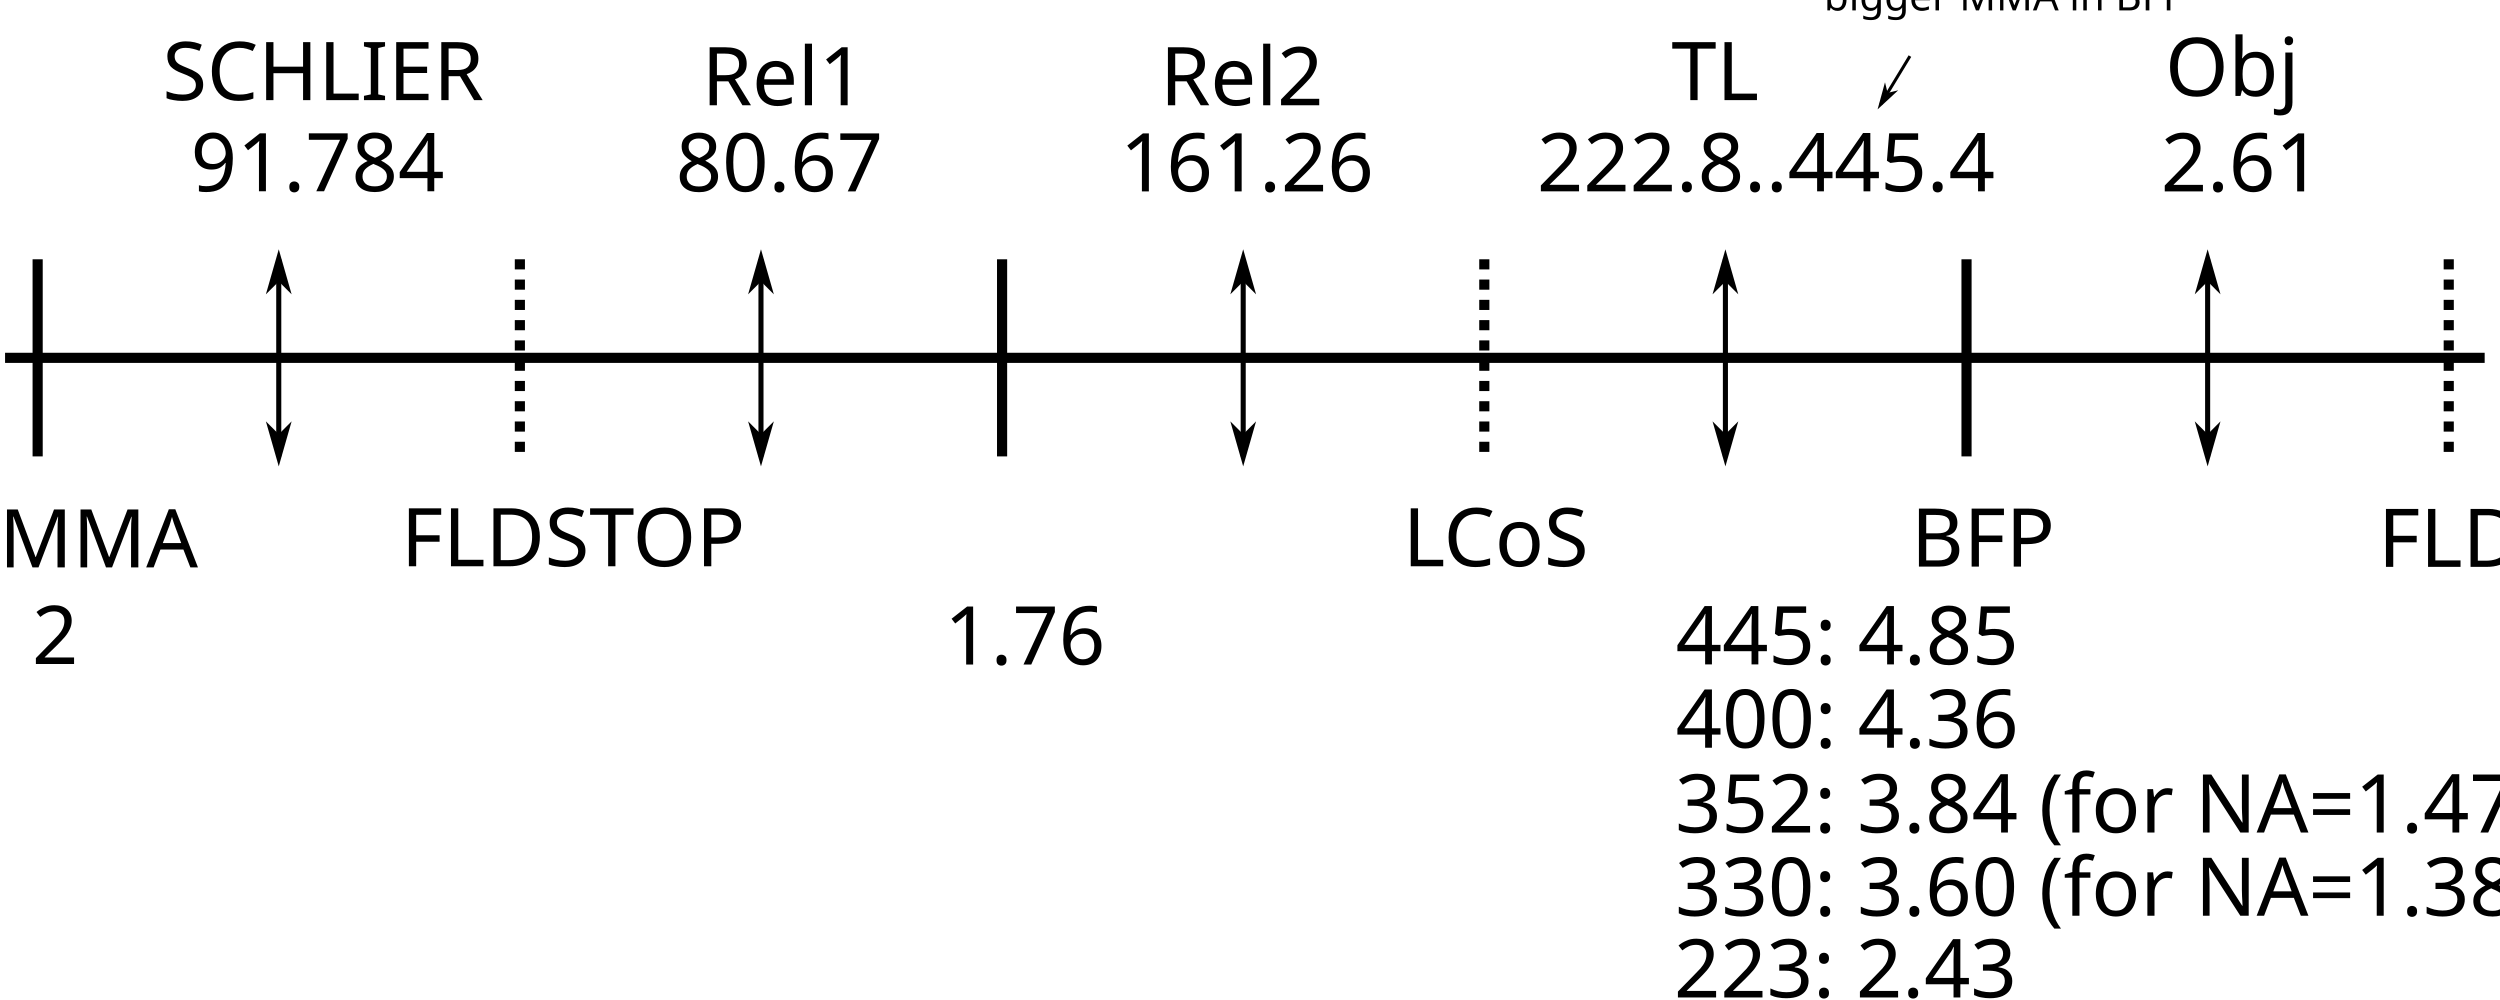
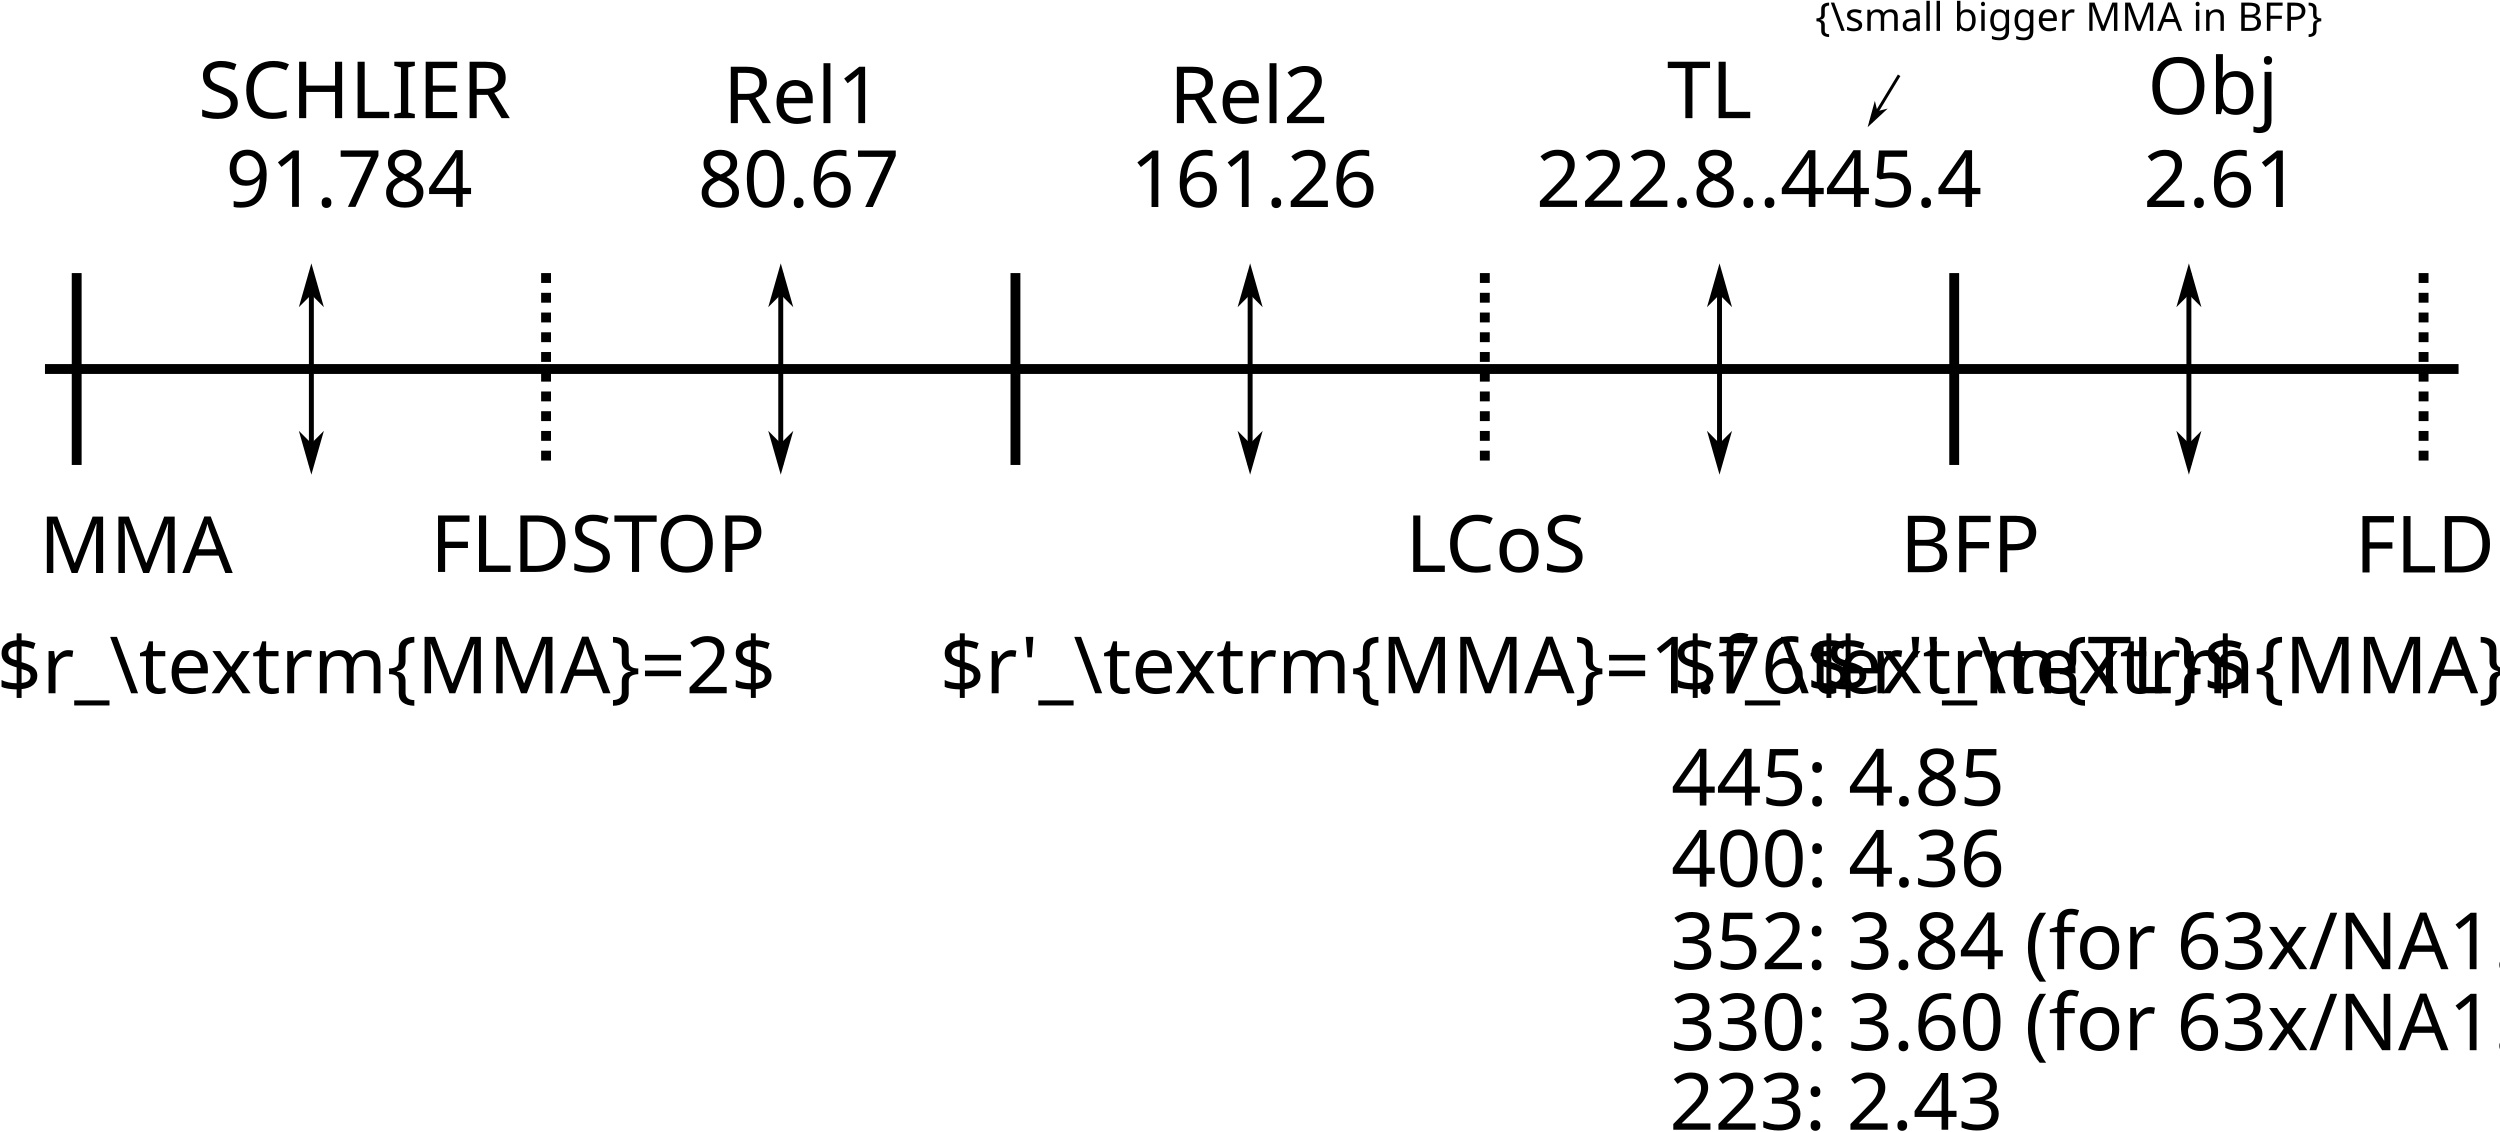
- <svg xmlns="http://www.w3.org/2000/svg" width="246.61" height="98.55" id="svg2" version="1.1">
+ <svg xmlns="http://www.w3.org/2000/svg" width="253.355" height="114.648" id="svg2" version="1.1">
  <defs id="defs4">
    <marker orient="auto" refY="0" refX="0" id="Arrow1Mend" style="overflow:visible">
      <path id="path3844" d="M 0,0 5,-5 -12.5,0 5,5 0,0 z" style="fill-rule:evenodd;stroke:#000000;stroke-width:1pt;marker-start:none" transform="matrix(-0.4,0,0,-0.4,-4,0)" />
    </marker>
    <marker orient="auto" refY="0" refX="0" id="Arrow1Mstart" style="overflow:visible">
      <path id="path3841" d="M 0,0 5,-5 -12.5,0 5,5 0,0 z" style="fill-rule:evenodd;stroke:#000000;stroke-width:1pt;marker-start:none" transform="matrix(0.4,0,0,0.4,4,0)" />
    </marker>
    <marker orient="auto" refY="0" refX="0" id="Arrow1Mstart-6" style="overflow:visible">
      <path id="path3841-1" d="M 0,0 5,-5 -12.5,0 5,5 0,0 z" style="fill-rule:evenodd;stroke:#000000;stroke-width:1pt;marker-start:none" transform="matrix(0.4,0,0,0.4,4,0)" />
    </marker>
    <marker orient="auto" refY="0" refX="0" id="Arrow1Mend-0" style="overflow:visible">
      <path id="path3844-6" d="M 0,0 5,-5 -12.5,0 5,5 0,0 z" style="fill-rule:evenodd;stroke:#000000;stroke-width:1pt;marker-start:none" transform="matrix(-0.4,0,0,-0.4,-4,0)" />
    </marker>
    <marker orient="auto" refY="0" refX="0" id="Arrow1Mstart-2" style="overflow:visible">
      <path id="path3841-0" d="M 0,0 5,-5 -12.5,0 5,5 0,0 z" style="fill-rule:evenodd;stroke:#000000;stroke-width:1pt;marker-start:none" transform="matrix(0.4,0,0,0.4,4,0)" />
    </marker>
    <marker orient="auto" refY="0" refX="0" id="Arrow1Mend-6" style="overflow:visible">
      <path id="path3844-1" d="M 0,0 5,-5 -12.5,0 5,5 0,0 z" style="fill-rule:evenodd;stroke:#000000;stroke-width:1pt;marker-start:none" transform="matrix(-0.4,0,0,-0.4,-4,0)" />
    </marker>
    <marker orient="auto" refY="0" refX="0" id="Arrow1Mstart-5" style="overflow:visible">
      <path id="path3841-4" d="M 0,0 5,-5 -12.5,0 5,5 0,0 z" style="fill-rule:evenodd;stroke:#000000;stroke-width:1pt;marker-start:none" transform="matrix(0.4,0,0,0.4,4,0)" />
    </marker>
    <marker orient="auto" refY="0" refX="0" id="Arrow1Mend-7" style="overflow:visible">
      <path id="path3844-65" d="M 0,0 5,-5 -12.5,0 5,5 0,0 z" style="fill-rule:evenodd;stroke:#000000;stroke-width:1pt;marker-start:none" transform="matrix(-0.4,0,0,-0.4,-4,0)" />
    </marker>
    <marker orient="auto" refY="0" refX="0" id="Arrow1Mstart-9" style="overflow:visible">
      <path id="path3841-3" d="M 0,0 5,-5 -12.5,0 5,5 0,0 z" style="fill-rule:evenodd;stroke:#000000;stroke-width:1pt;marker-start:none" transform="matrix(0.4,0,0,0.4,4,0)" />
    </marker>
    <marker orient="auto" refY="0" refX="0" id="Arrow1Mend-74" style="overflow:visible">
      <path id="path3844-5" d="M 0,0 5,-5 -12.5,0 5,5 0,0 z" style="fill-rule:evenodd;stroke:#000000;stroke-width:1pt;marker-start:none" transform="matrix(-0.4,0,0,-0.4,-4,0)" />
    </marker>
  </defs>
-   <g id="layer1" transform="translate(-1.135396,-879.6826)">
+   <g id="layer1" transform="translate(2.922082,-877.5849)">
    <path style="fill:none;stroke:#000000;stroke-width:1px;stroke-linecap:butt;stroke-linejoin:miter;stroke-opacity:1" d="m 1.635,914.981 244.598,0" id="path2985" />
    <path style="fill:none;stroke:#000000;stroke-width:1px;stroke-linecap:butt;stroke-linejoin:miter;stroke-opacity:1" d="m 4.849,905.259 0,19.445" id="path2987" />
    <path style="fill:none;stroke:#000000;stroke-width:0.5;stroke-linecap:butt;stroke-linejoin:miter;stroke-miterlimit:4;stroke-opacity:1;stroke-dasharray:none;marker-start:url(#Arrow1Mstart);marker-end:url(#Arrow1Mend)" d="m 28.633,905.259 0,19.445" id="path2987-4" />
    <path style="fill:none;stroke:#000000;stroke-width:1px;stroke-linecap:butt;stroke-linejoin:miter;stroke-opacity:1" d="m 195.121,905.259 0,19.445" id="path2987-7" />
    <path style="fill:none;stroke:#000000;stroke-width:1px;stroke-linecap:butt;stroke-linejoin:miter;stroke-opacity:1" d="m 99.985,905.259 0,19.445" id="path2987-8" />
    <path style="fill:none;stroke:#000000;stroke-width:1;stroke-linecap:butt;stroke-linejoin:miter;stroke-miterlimit:4;stroke-opacity:1;stroke-dasharray:1, 1;stroke-dashoffset:0" d="m 147.553,905.259 0,19.445" id="path2987-45" />
    <path style="fill:none;stroke:#000000;stroke-width:1;stroke-linecap:butt;stroke-linejoin:miter;stroke-miterlimit:4;stroke-opacity:1;stroke-dasharray:1, 1;stroke-dashoffset:0" d="m 52.417,905.259 0,19.445" id="path2987-45-3" />
    <path style="fill:none;stroke:#000000;stroke-width:0.5;stroke-linecap:butt;stroke-linejoin:miter;stroke-miterlimit:4;stroke-opacity:1;stroke-dasharray:none;marker-start:url(#Arrow1Mstart);marker-end:url(#Arrow1Mend)" d="m 76.201,905.259 0,19.445" id="path2987-4-3" />
    <path style="fill:none;stroke:#000000;stroke-width:0.5;stroke-linecap:butt;stroke-linejoin:miter;stroke-miterlimit:4;stroke-opacity:1;stroke-dasharray:none;marker-start:url(#Arrow1Mstart);marker-end:url(#Arrow1Mend)" d="m 123.769,905.259 0,19.445" id="path2987-4-5" />
    <path style="fill:none;stroke:#000000;stroke-width:0.5;stroke-linecap:butt;stroke-linejoin:miter;stroke-miterlimit:4;stroke-opacity:1;stroke-dasharray:none;marker-start:url(#Arrow1Mstart);marker-end:url(#Arrow1Mend)" d="m 171.337,905.259 0,19.445" id="path2987-4-6" />
    <text xml:space="preserve" style="font-size:8px;font-style:normal;font-variant:normal;font-weight:normal;font-stretch:normal;line-height:125%;letter-spacing:0px;word-spacing:0px;fill:#000000;fill-opacity:1;stroke:none;font-family:Gentium;-inkscape-font-specification:Gentium" x="1.043" y="935.657" id="text4522">
      <tspan id="tspan4524" x="1.043" y="935.657">MMA</tspan>
    </text>
    <text xml:space="preserve" style="font-size:8px;font-style:normal;font-variant:normal;font-weight:normal;font-stretch:normal;line-height:125%;letter-spacing:0px;word-spacing:0px;fill:#000000;fill-opacity:1;stroke:none;font-family:Gentium;-inkscape-font-specification:Gentium" x="17.162" y="889.558" id="text4526">
      <tspan id="tspan4528" x="17.162" y="889.558">SCHLIER</tspan>
    </text>
    <text xml:space="preserve" style="font-size:8px;font-style:normal;font-variant:normal;font-weight:normal;font-stretch:normal;line-height:125%;letter-spacing:0px;word-spacing:0px;fill:#000000;fill-opacity:1;stroke:none;font-family:Gentium;-inkscape-font-specification:Gentium" x="40.689" y="935.545" id="text4530">
      <tspan x="40.689" y="935.545" id="tspan4534">FLDSTOP</tspan>
    </text>
    <text xml:space="preserve" style="font-size:8px;font-style:normal;font-variant:normal;font-weight:normal;font-stretch:normal;line-height:125%;letter-spacing:0px;word-spacing:0px;fill:#000000;fill-opacity:1;stroke:none;font-family:Gentium;-inkscape-font-specification:Gentium" x="70.357" y="890.066" id="text4538">
      <tspan id="tspan4540" x="70.357" y="890.066">Rel1</tspan>
    </text>
    <text xml:space="preserve" style="font-size:8px;font-style:normal;font-variant:normal;font-weight:normal;font-stretch:normal;line-height:125%;letter-spacing:0px;word-spacing:0px;fill:#000000;fill-opacity:1;stroke:none;font-family:Gentium;-inkscape-font-specification:Gentium" x="115.562" y="890.066" id="text4542">
      <tspan id="tspan4544" x="115.562" y="890.066">Rel2</tspan>
    </text>
    <text xml:space="preserve" style="font-size:8px;font-style:normal;font-variant:normal;font-weight:normal;font-stretch:normal;line-height:125%;letter-spacing:0px;word-spacing:0px;fill:#000000;fill-opacity:1;stroke:none;font-family:Gentium;-inkscape-font-specification:Gentium" x="19.945" y="898.551" id="text4546">
      <tspan id="tspan4548" x="19.945" y="898.551">91.784</tspan>
    </text>
    <text xml:space="preserve" style="font-size:8px;font-style:normal;font-variant:normal;font-weight:normal;font-stretch:normal;line-height:125%;letter-spacing:0px;word-spacing:0px;fill:#000000;fill-opacity:1;stroke:none;font-family:Gentium;-inkscape-font-specification:Gentium" x="67.795" y="898.565" id="text4550">
      <tspan id="tspan4552" x="67.795" y="898.565">80.67</tspan>
    </text>
    <text xml:space="preserve" style="font-size:8px;font-style:normal;font-variant:normal;font-weight:normal;font-stretch:normal;line-height:125%;letter-spacing:0px;word-spacing:0px;fill:#000000;fill-opacity:1;stroke:none;font-family:Gentium;-inkscape-font-specification:Gentium" x="111.62" y="898.565" id="text4554">
      <tspan id="tspan4556" x="111.62" y="898.565">161.26</tspan>
    </text>
    <path style="fill:none;stroke:#000000;stroke-width:0.5;stroke-linecap:butt;stroke-linejoin:miter;stroke-miterlimit:4;stroke-opacity:1;stroke-dasharray:none;marker-start:url(#Arrow1Mstart);marker-end:url(#Arrow1Mend)" d="m 218.905,905.259 0,19.445" id="path2987-4-6-2" />
    <text xml:space="preserve" style="font-size:8px;font-style:normal;font-variant:normal;font-weight:normal;font-stretch:normal;line-height:125%;letter-spacing:0px;word-spacing:0px;fill:#000000;fill-opacity:1;stroke:none;font-family:Gentium;-inkscape-font-specification:Gentium" x="139.515" y="935.545" id="text4588">
      <tspan id="tspan4590" x="139.515" y="935.545">LCoS</tspan>
    </text>
    <text xml:space="preserve" style="font-size:8px;font-style:normal;font-variant:normal;font-weight:normal;font-stretch:normal;line-height:125%;letter-spacing:0px;word-spacing:0px;fill:#000000;fill-opacity:1;stroke:none;font-family:Gentium;-inkscape-font-specification:Gentium" x="166.017" y="889.558" id="text4630">
      <tspan id="tspan4632" x="166.017" y="889.558">TL</tspan>
    </text>
    <text xml:space="preserve" style="font-size:8px;font-style:normal;font-variant:normal;font-weight:normal;font-stretch:normal;line-height:125%;letter-spacing:0px;word-spacing:0px;fill:#000000;fill-opacity:1;stroke:none;font-family:Gentium;-inkscape-font-specification:Gentium" x="152.741" y="898.557" id="text4634">
      <tspan id="tspan4636" x="152.741" y="898.557">222.8..445.4</tspan>
    </text>
    <text xml:space="preserve" style="font-size:8px;font-style:normal;font-variant:normal;font-weight:normal;font-stretch:normal;line-height:125%;letter-spacing:0px;word-spacing:0px;fill:#000000;fill-opacity:1;stroke:none;font-family:Gentium;-inkscape-font-specification:Gentium" x="181.051" y="880.71" id="text4638">
-       <tspan id="tspan4640" x="181.051" y="880.71" style="font-size:4px">bigger MMA in BFP</tspan>
+       <tspan id="tspan4640" x="181.051" y="880.71" style="font-size:4px">{\small bigger MMA in BFP}</tspan>
    </text>
    <path style="fill:none;stroke:#000000;stroke-width:0.3;stroke-linecap:butt;stroke-linejoin:miter;stroke-miterlimit:4;stroke-opacity:1;stroke-dasharray:none;marker-start:none;marker-end:url(#Arrow1Mend-74)" d="m 189.539,885.215 -2.885,4.754" id="path4642" />
    <path style="fill:none;stroke:#000000;stroke-width:1;stroke-linecap:butt;stroke-linejoin:miter;stroke-miterlimit:4;stroke-opacity:1;stroke-dasharray:1, 1;stroke-dashoffset:0" d="m 242.689,905.259 0,19.445" id="path2987-45-5" />
    <text xml:space="preserve" style="font-size:8px;font-style:normal;font-variant:normal;font-weight:normal;font-stretch:normal;line-height:125%;letter-spacing:0px;word-spacing:0px;fill:#000000;fill-opacity:1;stroke:none;font-family:Gentium;-inkscape-font-specification:Gentium" x="214.714" y="889.148" id="text5262">
      <tspan x="214.714" y="889.148" id="tspan5266">Obj</tspan>
    </text>
    <text xml:space="preserve" style="font-size:8px;font-style:normal;font-variant:normal;font-weight:normal;font-stretch:normal;line-height:125%;letter-spacing:0px;word-spacing:0px;fill:#000000;fill-opacity:1;stroke:none;font-family:Gentium;-inkscape-font-specification:Gentium" x="214.286" y="898.565" id="text5270">
      <tspan id="tspan5272" x="214.286" y="898.565">2.61</tspan>
    </text>
    <text xml:space="preserve" style="font-size:8px;font-style:normal;font-variant:normal;font-weight:normal;font-stretch:normal;line-height:125%;letter-spacing:0px;word-spacing:0px;fill:#000000;fill-opacity:1;stroke:none;font-family:Gentium;-inkscape-font-specification:Gentium" x="235.714" y="935.604" id="text5274">
      <tspan id="tspan5276" x="235.714" y="935.604">FLD</tspan>
    </text>
    <text xml:space="preserve" style="font-size:8px;font-style:normal;font-variant:normal;font-weight:normal;font-stretch:normal;line-height:125%;letter-spacing:0px;word-spacing:0px;fill:#000000;fill-opacity:1;stroke:none;font-family:Gentium;-inkscape-font-specification:Gentium" x="189.643" y="935.576" id="text5278">
      <tspan id="tspan5280" x="189.643" y="935.576">BFP</tspan>
    </text>
-     <text xml:space="preserve" style="font-size:8px;font-style:normal;font-variant:normal;font-weight:normal;font-stretch:normal;line-height:125%;letter-spacing:0px;word-spacing:0px;fill:#000000;fill-opacity:1;stroke:none;font-family:Gentium;-inkscape-font-specification:Gentium" x="4.286" y="945.18" id="text5301">
-       <tspan id="tspan5303" x="4.286" y="945.18">2</tspan>
-     </text>
-     <text xml:space="preserve" style="font-size:8px;font-style:normal;font-variant:normal;font-weight:normal;font-stretch:normal;line-height:125%;letter-spacing:0px;word-spacing:0px;fill:#000000;fill-opacity:1;stroke:none;font-family:Gentium;-inkscape-font-specification:Gentium" x="94.286" y="945.235" id="text5305">
-       <tspan id="tspan5307" x="94.286" y="945.235">1.76</tspan>
-     </text>
    <text xml:space="preserve" style="font-size:8px;font-style:normal;font-variant:normal;font-weight:normal;font-stretch:normal;line-height:125%;letter-spacing:0px;word-spacing:0px;fill:#000000;fill-opacity:1;stroke:none;font-family:Gentium;-inkscape-font-specification:Gentium" x="76.429" y="75.022" id="text5309" transform="translate(0,875.1968)">
      <tspan id="tspan5311" x="76.429" y="75.022" />
    </text>
    <text xml:space="preserve" style="font-size:8px;font-style:normal;font-variant:normal;font-weight:normal;font-stretch:normal;line-height:125%;letter-spacing:0px;word-spacing:0px;fill:#000000;fill-opacity:1;stroke:none;font-family:Gentium;-inkscape-font-specification:Gentium" x="166.786" y="87.165" id="text5325" transform="translate(0,875.1968)">
      <tspan id="tspan5327" x="166.786" y="87.165" />
    </text>
-     <text xml:space="preserve" style="font-size:8px;font-style:normal;font-variant:normal;font-weight:normal;font-stretch:normal;line-height:125%;letter-spacing:0px;word-spacing:0px;fill:#000000;fill-opacity:1;stroke:none;font-family:Gentium;-inkscape-font-specification:Gentium" x="166.429" y="953.441" id="text5313">
-       <tspan id="tspan5315" x="166.429" y="953.441">400: 4.36</tspan>
+     <text xml:space="preserve" style="font-size:8px;font-style:normal;font-variant:normal;font-weight:normal;font-stretch:normal;line-height:125%;letter-spacing:0px;word-spacing:0px;fill:#000000;fill-opacity:1;stroke:none;font-family:Gentium;-inkscape-font-specification:Gentium" x="166.429" y="967.441" id="text5313">
+       <tspan id="tspan5315" x="166.429" y="967.441">400: 4.36</tspan>
    </text>
-     <text xml:space="preserve" style="font-size:8px;font-style:normal;font-variant:normal;font-weight:normal;font-stretch:normal;line-height:125%;letter-spacing:0px;word-spacing:0px;fill:#000000;fill-opacity:1;stroke:none;font-family:Gentium;-inkscape-font-specification:Gentium" x="166.261" y="978.076" id="text5317">
-       <tspan id="tspan5319" x="166.261" y="978.076">223: 2.43</tspan>
+     <text xml:space="preserve" style="font-size:8px;font-style:normal;font-variant:normal;font-weight:normal;font-stretch:normal;line-height:125%;letter-spacing:0px;word-spacing:0px;fill:#000000;fill-opacity:1;stroke:none;font-family:Gentium;-inkscape-font-specification:Gentium" x="166.261" y="992.076" id="text5317">
+       <tspan id="tspan5319" x="166.261" y="992.076">223: 2.43</tspan>
    </text>
-     <text xml:space="preserve" style="font-size:8px;font-style:normal;font-variant:normal;font-weight:normal;font-stretch:normal;line-height:125%;letter-spacing:0px;word-spacing:0px;fill:#000000;fill-opacity:1;stroke:none;font-family:Gentium;-inkscape-font-specification:Gentium" x="166.378" y="970.018" id="text5321">
-       <tspan id="tspan5323" x="166.378" y="970.018">330: 3.60 (for NA=1.38)</tspan>
+     <text xml:space="preserve" style="font-size:8px;font-style:normal;font-variant:normal;font-weight:normal;font-stretch:normal;line-height:125%;letter-spacing:0px;word-spacing:0px;fill:#000000;fill-opacity:1;stroke:none;font-family:Gentium;-inkscape-font-specification:Gentium" x="166.378" y="984.018" id="text5321">
+       <tspan id="tspan5323" x="166.378" y="984.018">330: 3.60 (for 63x/NA1.38)</tspan>
    </text>
-     <text xml:space="preserve" style="font-size:8px;font-style:normal;font-variant:normal;font-weight:normal;font-stretch:normal;line-height:125%;letter-spacing:0px;word-spacing:0px;fill:#000000;fill-opacity:1;stroke:none;font-family:Gentium;-inkscape-font-specification:Gentium" x="166.378" y="961.804" id="text5329">
-       <tspan id="tspan5331" x="166.378" y="961.804">352: 3.84 (for NA=1.47)</tspan>
+     <text xml:space="preserve" style="font-size:8px;font-style:normal;font-variant:normal;font-weight:normal;font-stretch:normal;line-height:125%;letter-spacing:0px;word-spacing:0px;fill:#000000;fill-opacity:1;stroke:none;font-family:Gentium;-inkscape-font-specification:Gentium" x="166.378" y="975.804" id="text5329">
+       <tspan id="tspan5331" x="166.378" y="975.804">352: 3.84 (for 63x/NA1.47)</tspan>
    </text>
-     <text xml:space="preserve" style="font-size:8px;font-style:normal;font-variant:normal;font-weight:normal;font-stretch:normal;line-height:125%;letter-spacing:0px;word-spacing:0px;fill:#000000;fill-opacity:1;stroke:none;font-family:Gentium;-inkscape-font-specification:Gentium" x="166.429" y="945.219" id="text5333">
-       <tspan id="tspan5335" x="166.429" y="945.219">445: 4.85</tspan>
+     <text xml:space="preserve" style="font-size:8px;font-style:normal;font-variant:normal;font-weight:normal;font-stretch:normal;line-height:125%;letter-spacing:0px;word-spacing:0px;fill:#000000;fill-opacity:1;stroke:none;font-family:Gentium;-inkscape-font-specification:Gentium" x="166.429" y="959.219" id="text5333">
+       <tspan id="tspan5335" x="166.429" y="959.219">445: 4.85</tspan>
    </text>
    <text xml:space="preserve" style="font-size:8px;font-style:normal;font-variant:normal;font-weight:normal;font-stretch:normal;line-height:125%;letter-spacing:0px;word-spacing:0px;fill:#000000;fill-opacity:1;stroke:none;font-family:Gentium;-inkscape-font-specification:Gentium" x="182.143" y="128.193" id="text5416" transform="translate(1.135396,879.6826)">
      <tspan id="tspan5418" x="182.143" y="128.193" />
    </text>
+     <text xml:space="preserve" style="font-size:8px;font-style:normal;font-variant:normal;font-weight:normal;font-stretch:normal;line-height:125%;letter-spacing:0px;word-spacing:0px;fill:#000000;fill-opacity:1;stroke:none;font-family:Gentium;-inkscape-font-specification:Gentium" x="166.595" y="947.846" id="text5333-8">
+       <tspan id="tspan5335-5" x="166.595" y="947.846">$f_\textrm{TL}$</tspan>
+     </text>
+     <text xml:space="preserve" style="font-size:9px;font-style:normal;font-weight:normal;line-height:125%;letter-spacing:0px;word-spacing:0px;fill:#000000;fill-opacity:1;stroke:none;font-family:Sans;-inkscape-font-specification:Sans" x="226.786" y="68.55" id="text3092" transform="translate(1.135396,879.6826)">
+       <tspan id="tspan3094" x="226.786" y="68.55" />
+     </text>
+     <text xml:space="preserve" style="font-size:8px;font-style:normal;font-variant:normal;font-weight:normal;font-stretch:normal;line-height:125%;letter-spacing:0px;word-spacing:0px;fill:#000000;fill-opacity:1;stroke:none;font-family:Gentium;-inkscape-font-specification:Gentium" x="182.09" y="947.846" id="text5333-8-4">
+       <tspan id="tspan5335-5-5" x="182.09" y="947.846">$r''_\textrm{MMA}$</tspan>
+     </text>
+     <text xml:space="preserve" style="font-size:8px;font-style:normal;font-variant:normal;font-weight:normal;font-stretch:normal;line-height:125%;letter-spacing:0px;word-spacing:0px;fill:#000000;fill-opacity:1;stroke:none;font-family:Gentium;-inkscape-font-specification:Gentium" x="-3.266" y="947.846" id="text5333-8-4-1">
+       <tspan id="tspan5335-5-5-2" x="-3.266" y="947.846">$r_\textrm{MMA}=2$</tspan>
+     </text>
+     <text xml:space="preserve" style="font-size:8px;font-style:normal;font-variant:normal;font-weight:normal;font-stretch:normal;line-height:125%;letter-spacing:0px;word-spacing:0px;fill:#000000;fill-opacity:1;stroke:none;font-family:Gentium;-inkscape-font-specification:Gentium" x="92.316" y="947.846" id="text5333-8-4-1-5">
+       <tspan id="tspan5335-5-5-2-6" x="92.316" y="947.846">$r'_\textrm{MMA}=1.76$</tspan>
+     </text>
+     <flowRoot xml:space="preserve" id="flowRoot3159" style="font-size:9px;font-style:normal;font-weight:normal;line-height:125%;letter-spacing:0px;word-spacing:0px;fill:#000000;fill-opacity:1;stroke:none;font-family:Sans;-inkscape-font-specification:Sans" transform="translate(-2.922082,877.6826)">
+       <flowRegion id="flowRegion3161">
+         <rect id="rect3163" width="21.429" height="24.286" x="101.786" y="139.336" />
+       </flowRegion>
+       <flowPara id="flowPara3165" />
+     </flowRoot>
  </g>
</svg>
